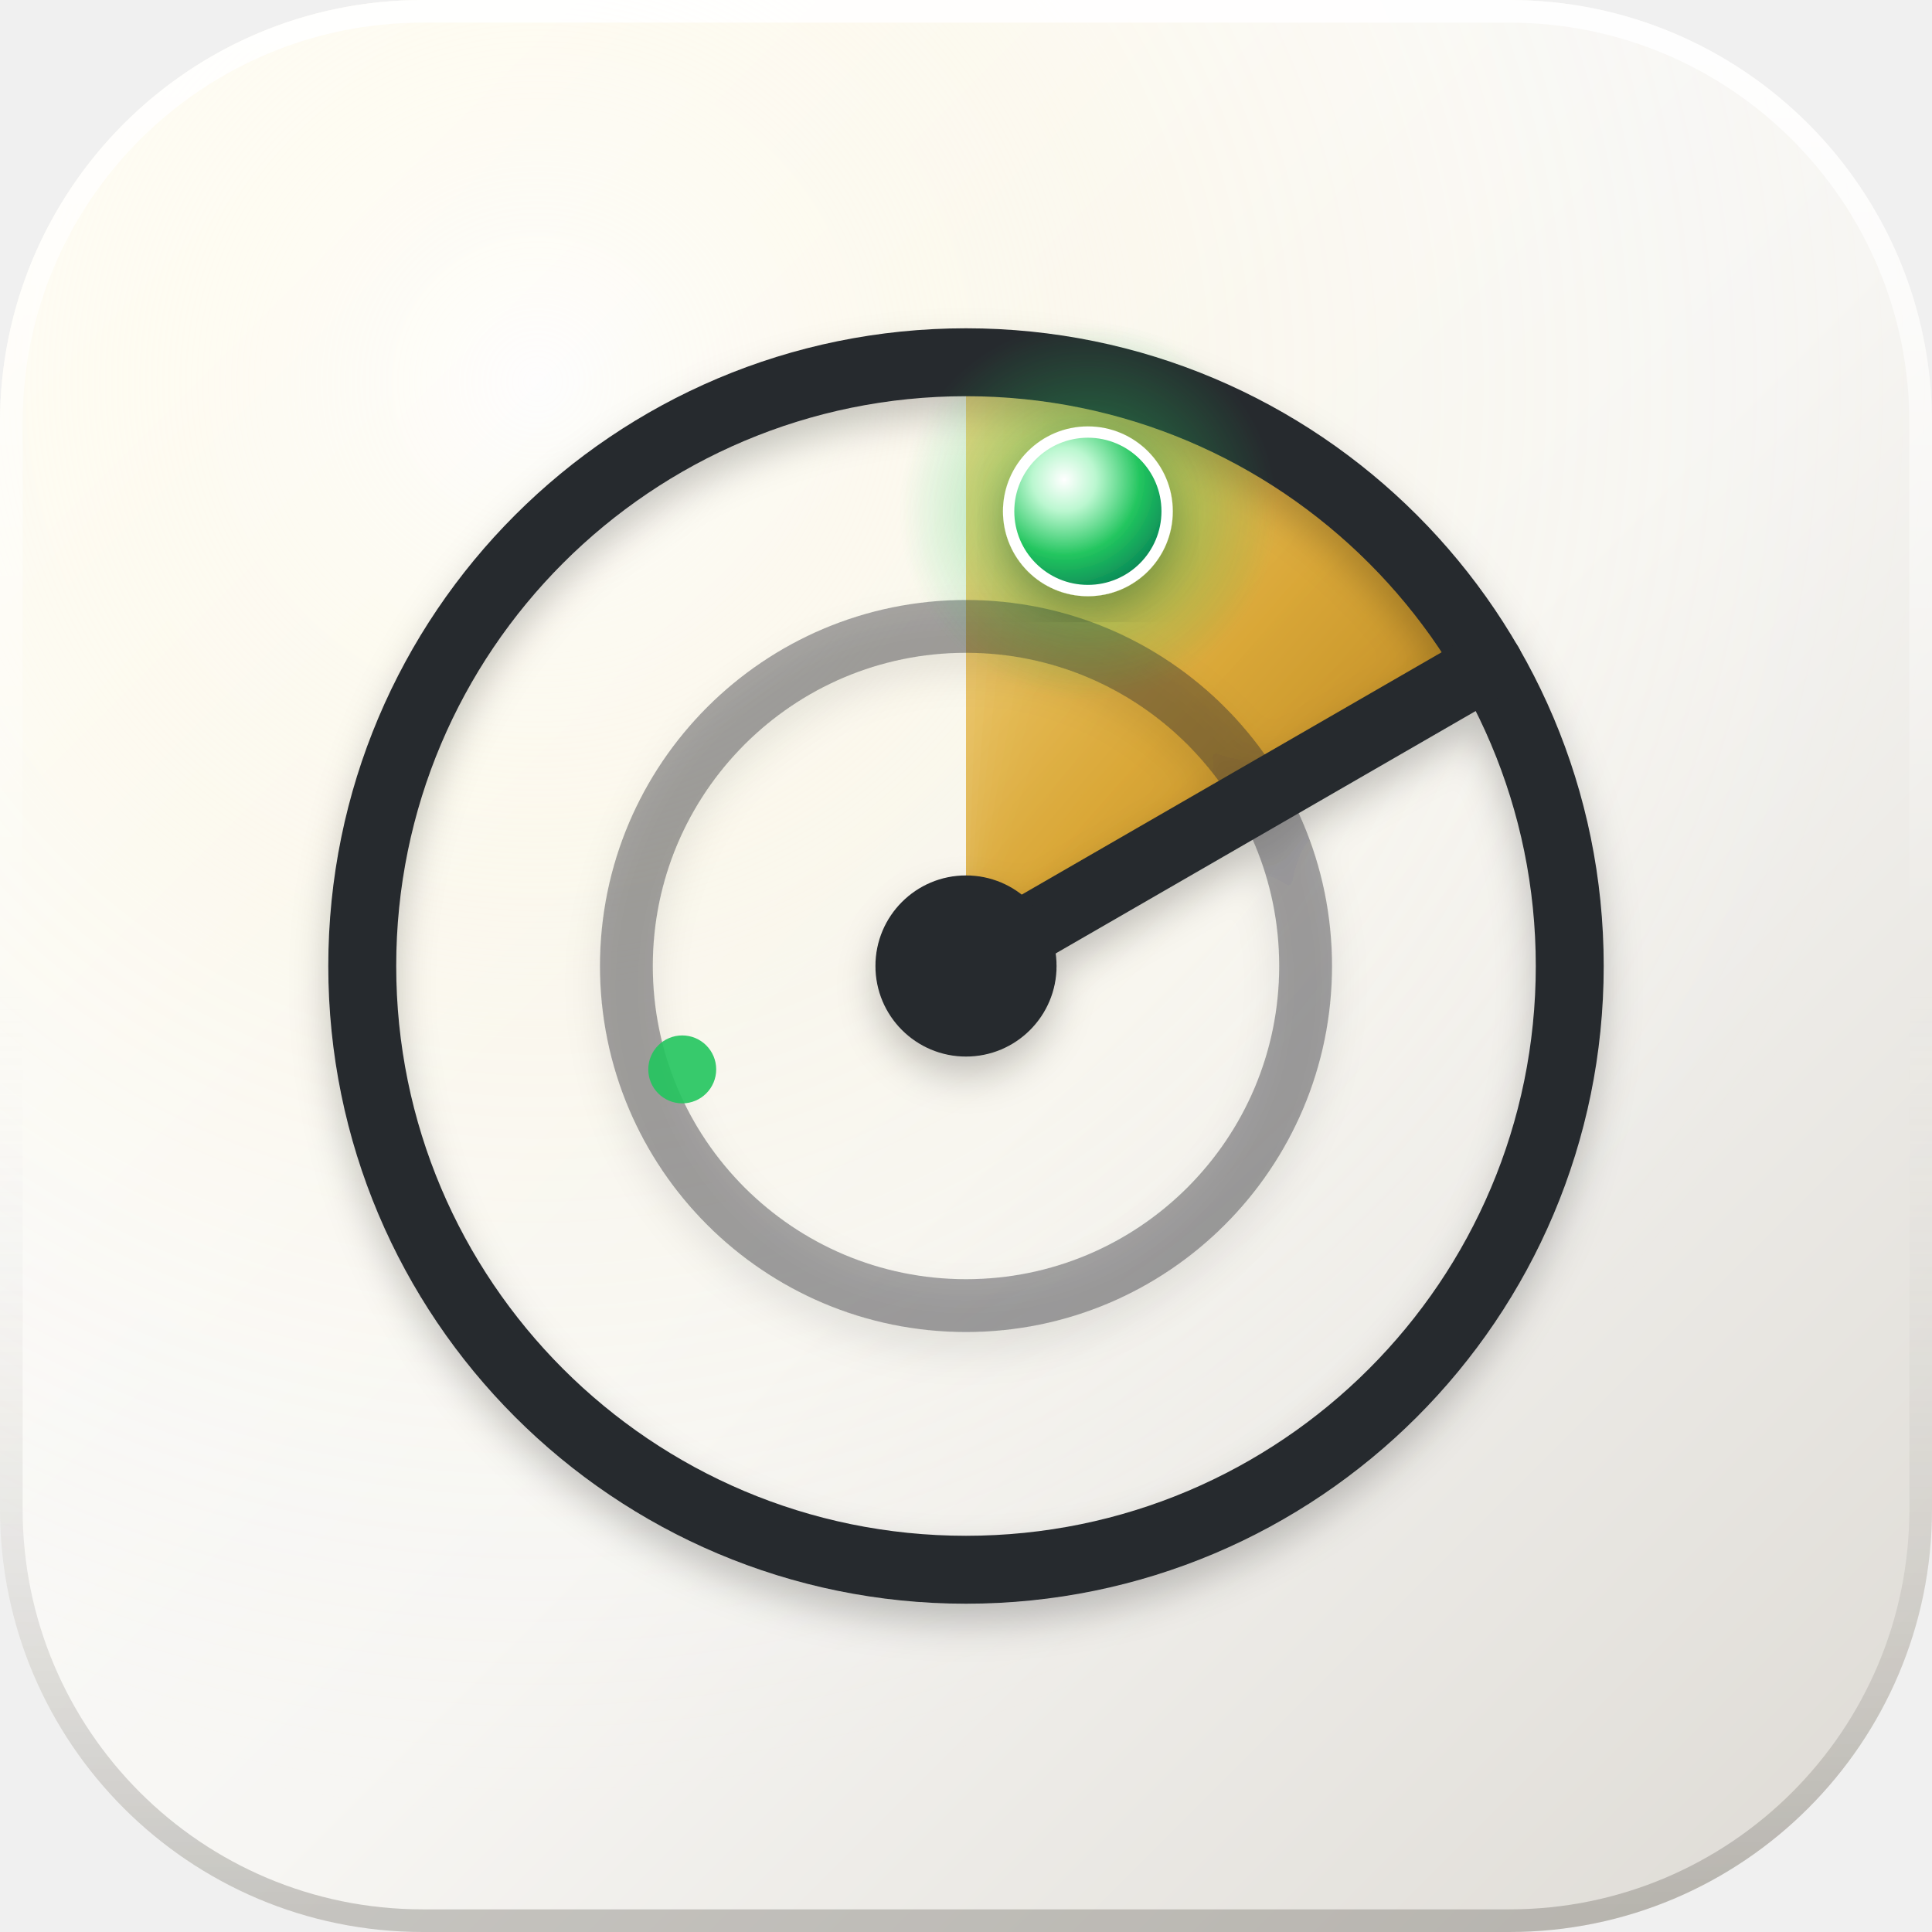
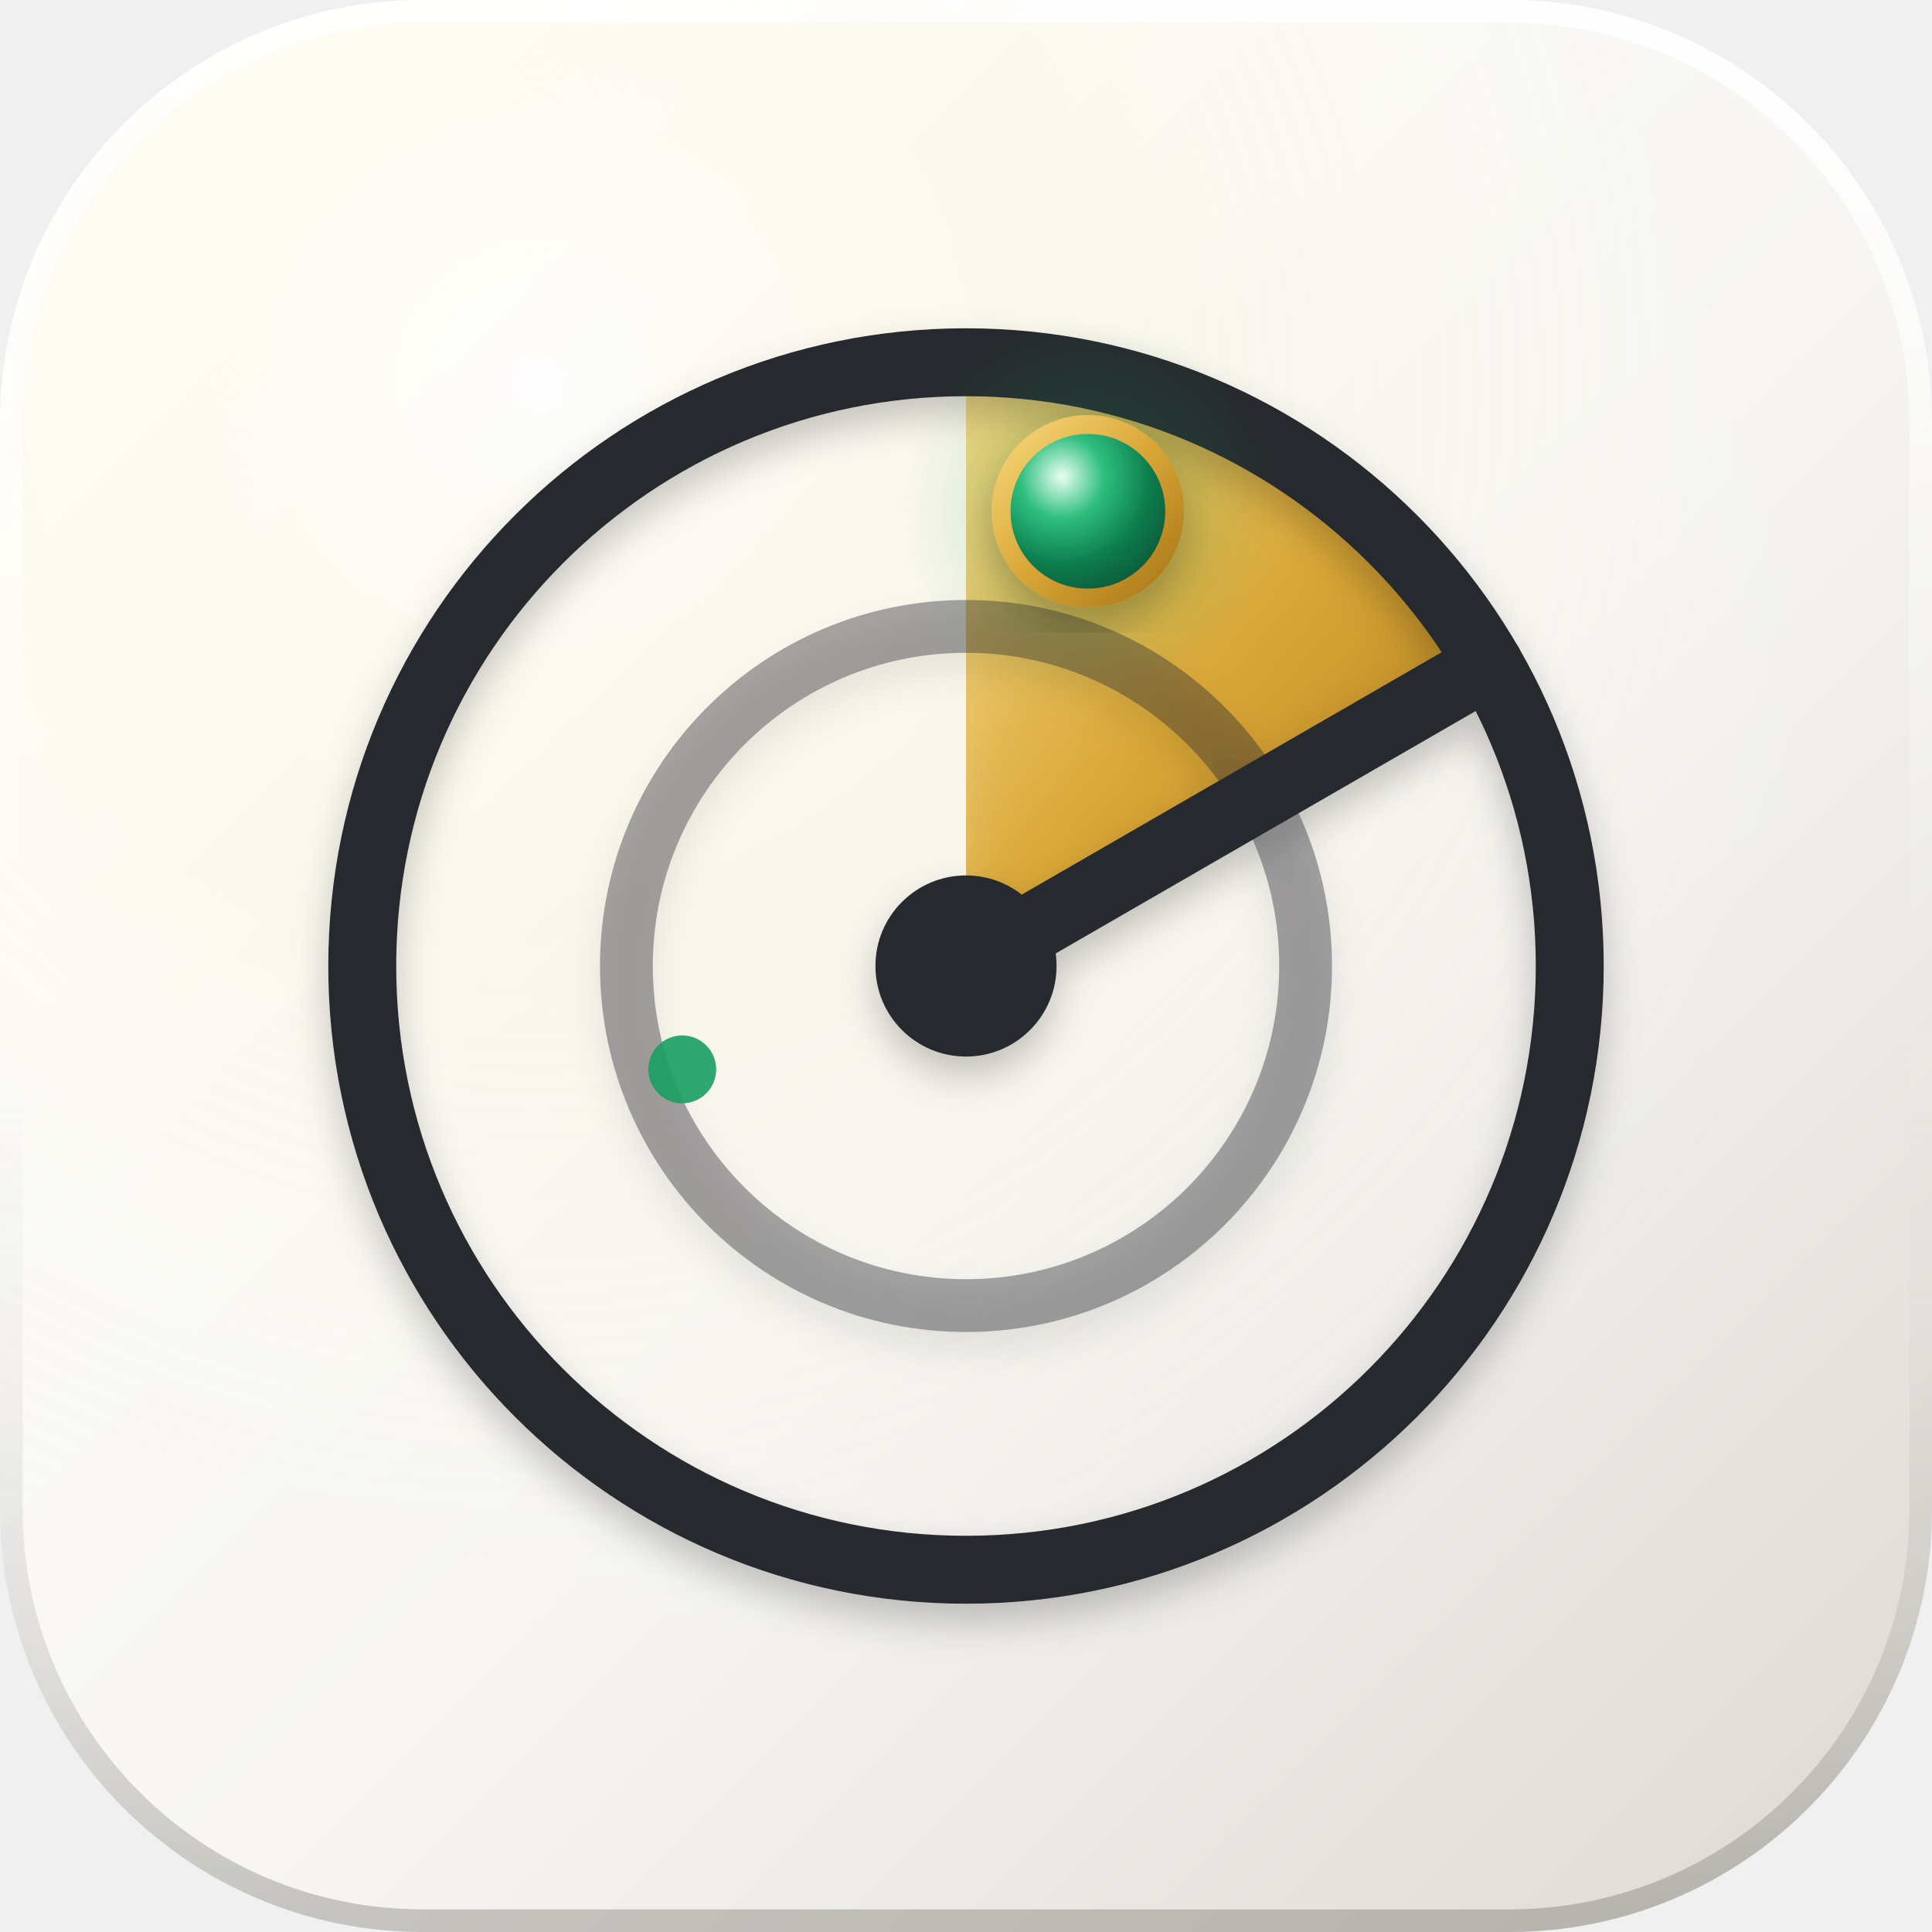
<svg xmlns="http://www.w3.org/2000/svg" viewBox="0 0 512 512">
  <defs>
    <linearGradient id="g" x1="0" y1="0" x2="1" y2="1">
      <stop offset="0" stop-color="#ffffff" />
      <stop offset=".55" stop-color="#f7f6f3" />
      <stop offset="1" stop-color="#dcd9d3" />
    </linearGradient>
    <radialGradient id="h" cx=".28" cy=".2" r=".75">
      <stop offset="0" stop-color="#ffffff" stop-opacity=".6" />
      <stop offset=".45" stop-color="#fff3c4" stop-opacity=".15" />
      <stop offset="1" stop-color="#fff" stop-opacity="0" />
    </radialGradient>
    <linearGradient id="e" x1="0" y1="0" x2="0" y2="1">
      <stop offset="0" stop-color="#ffffff" stop-opacity=".9" />
      <stop offset=".5" stop-color="#fff" stop-opacity="0" />
      <stop offset="1" stop-color="#55524c" stop-opacity=".3" />
    </linearGradient>
    <radialGradient id="b">
-       <stop offset="0" stop-color="#86efac" />
-       <stop offset=".4" stop-color="#22c55e" stop-opacity=".45" />
-       <stop offset="1" stop-color="#22c55e" stop-opacity="0" />
+       <stop offset="0" stop-color="#1a9e63" stop-opacity="0.35" />
+       <stop offset="1" stop-color="#1a9e63" stop-opacity="0" />
    </radialGradient>
    <radialGradient id="ag" cx=".35" cy=".3" r=".8">
-       <stop offset="0" stop-color="#ffffff" />
-       <stop offset=".25" stop-color="#bbf7d0" />
-       <stop offset=".6" stop-color="#22c55e" />
-       <stop offset="1" stop-color="#047857" />
+       <stop offset="0" stop-color="#e8fff3" />
+       <stop offset=".3" stop-color="#2fbf7f" />
+       <stop offset=".65" stop-color="#0b7a4b" />
+       <stop offset="1" stop-color="#064e33" />
    </radialGradient>
    <linearGradient id="gold" x1="0" y1="0" x2="1" y2="1">
      <stop offset="0" stop-color="#f6d77a" />
      <stop offset=".5" stop-color="#d9a636" />
      <stop offset="1" stop-color="#a87618" />
    </linearGradient>
    <filter id="s" x="-20%" y="-20%" width="140%" height="140%">
      <feDropShadow dx="0" dy="5" stdDeviation="5" flood-color="#000" flood-opacity=".22" />
    </filter>
  </defs>
  <rect width="512" height="512" rx="112" fill="url(#g)" />
  <rect width="512" height="512" rx="112" fill="url(#h)" />
  <rect x="3" y="3" width="506" height="506" rx="109" fill="none" stroke="url(#e)" stroke-width="6" />
  <g fill="url(#gold)">
    <path d="M256 256L256.0 96.0A160 160 0 0 1 394.6 176.0Z" fill-opacity=".2" />
    <path d="M256 256L261.6 96.1A160 160 0 0 1 394.6 176.0Z" fill-opacity=".2" />
    <path d="M256 256L267.2 96.4A160 160 0 0 1 394.6 176.0Z" fill-opacity=".2" />
    <path d="M256 256L272.7 96.9A160 160 0 0 1 394.6 176.0Z" fill-opacity=".2" />
    <path d="M256 256L278.3 97.6A160 160 0 0 1 394.6 176.0Z" fill-opacity=".2" />
    <path d="M256 256L283.8 98.4A160 160 0 0 1 394.6 176.0Z" fill-opacity=".2" />
    <path d="M256 256L289.3 99.5A160 160 0 0 1 394.6 176.0Z" fill-opacity=".2" />
    <path d="M256 256L294.7 100.8A160 160 0 0 1 394.6 176.0Z" fill-opacity=".2" />
    <path d="M256 256L300.1 102.2A160 160 0 0 1 394.6 176.0Z" fill-opacity=".2" />
    <path d="M256 256L305.4 103.8A160 160 0 0 1 394.6 176.0Z" fill-opacity=".2" />
    <path d="M256 256L310.7 105.6A160 160 0 0 1 394.6 176.0Z" fill-opacity=".2" />
    <path d="M256 256L315.9 107.7A160 160 0 0 1 394.6 176.0Z" fill-opacity=".2" />
    <path d="M256 256L321.1 109.8A160 160 0 0 1 394.6 176.0Z" fill-opacity=".2" />
    <path d="M256 256L326.1 112.2A160 160 0 0 1 394.6 176.0Z" fill-opacity=".2" />
    <path d="M256 256L331.1 114.7A160 160 0 0 1 394.6 176.0Z" fill-opacity=".2" />
    <path d="M256 256L336.0 117.4A160 160 0 0 1 394.6 176.0Z" fill-opacity=".2" />
    <path d="M256 256L340.8 120.3A160 160 0 0 1 394.6 176.0Z" fill-opacity=".2" />
    <path d="M256 256L345.5 123.4A160 160 0 0 1 394.6 176.0Z" fill-opacity=".2" />
    <path d="M256 256L350.0 126.6A160 160 0 0 1 394.6 176.0Z" fill-opacity=".2" />
    <path d="M256 256L354.5 129.9A160 160 0 0 1 394.6 176.0Z" fill-opacity=".2" />
    <path d="M256 256L358.8 133.4A160 160 0 0 1 394.6 176.0Z" fill-opacity=".2" />
    <path d="M256 256L363.1 137.1A160 160 0 0 1 394.6 176.0Z" fill-opacity=".2" />
    <path d="M256 256L367.1 140.9A160 160 0 0 1 394.6 176.0Z" fill-opacity=".2" />
    <path d="M256 256L371.1 144.9A160 160 0 0 1 394.6 176.0Z" fill-opacity=".2" />
    <path d="M256 256L374.9 148.9A160 160 0 0 1 394.6 176.0Z" fill-opacity=".2" />
    <path d="M256 256L378.6 153.2A160 160 0 0 1 394.6 176.0Z" fill-opacity=".2" />
    <path d="M256 256L382.1 157.5A160 160 0 0 1 394.6 176.0Z" fill-opacity=".2" />
    <path d="M256 256L385.4 162.0A160 160 0 0 1 394.6 176.0Z" fill-opacity=".2" />
    <path d="M256 256L388.6 166.5A160 160 0 0 1 394.6 176.0Z" fill-opacity=".2" />
    <path d="M256 256L391.7 171.2A160 160 0 0 1 394.6 176.0Z" fill-opacity=".2" />
  </g>
  <path d="M256 256L394.6 176.0A160 160 0 0 0 256.0 96.0Z" fill="url(#gold)" fill-opacity=".85" />
  <g filter="url(#s)">
    <circle cx="256" cy="256" r="160" fill="none" stroke="#26292d" stroke-width="18" />
    <circle cx="256" cy="256" r="90" fill="none" stroke="#26292d" stroke-width="14" opacity=".4" />
    <line x1="256" y1="256" x2="394.6" y2="176.0" stroke="#26292d" stroke-width="18" stroke-linecap="round" />
    <circle cx="256" cy="256" r="24" fill="#26292d" />
  </g>
  <circle cx="288.3" cy="135.5" r="50" fill="url(#b)" opacity=".8" />
-   <circle cx="288.3" cy="135.5" r="21" fill="url(#ag)" stroke="#fff" stroke-width="3" filter="url(#s)" />
-   <circle cx="180.8" cy="283.4" r="9" fill="#22c55e" opacity=".9" />
+   <circle cx="288.3" cy="135.5" r="23" fill="url(#ag)" stroke="url(#gold)" stroke-width="5" filter="url(#s)" />
+   <circle cx="180.8" cy="283.4" r="9" fill="#1a9e63" opacity=".9" />
</svg>
